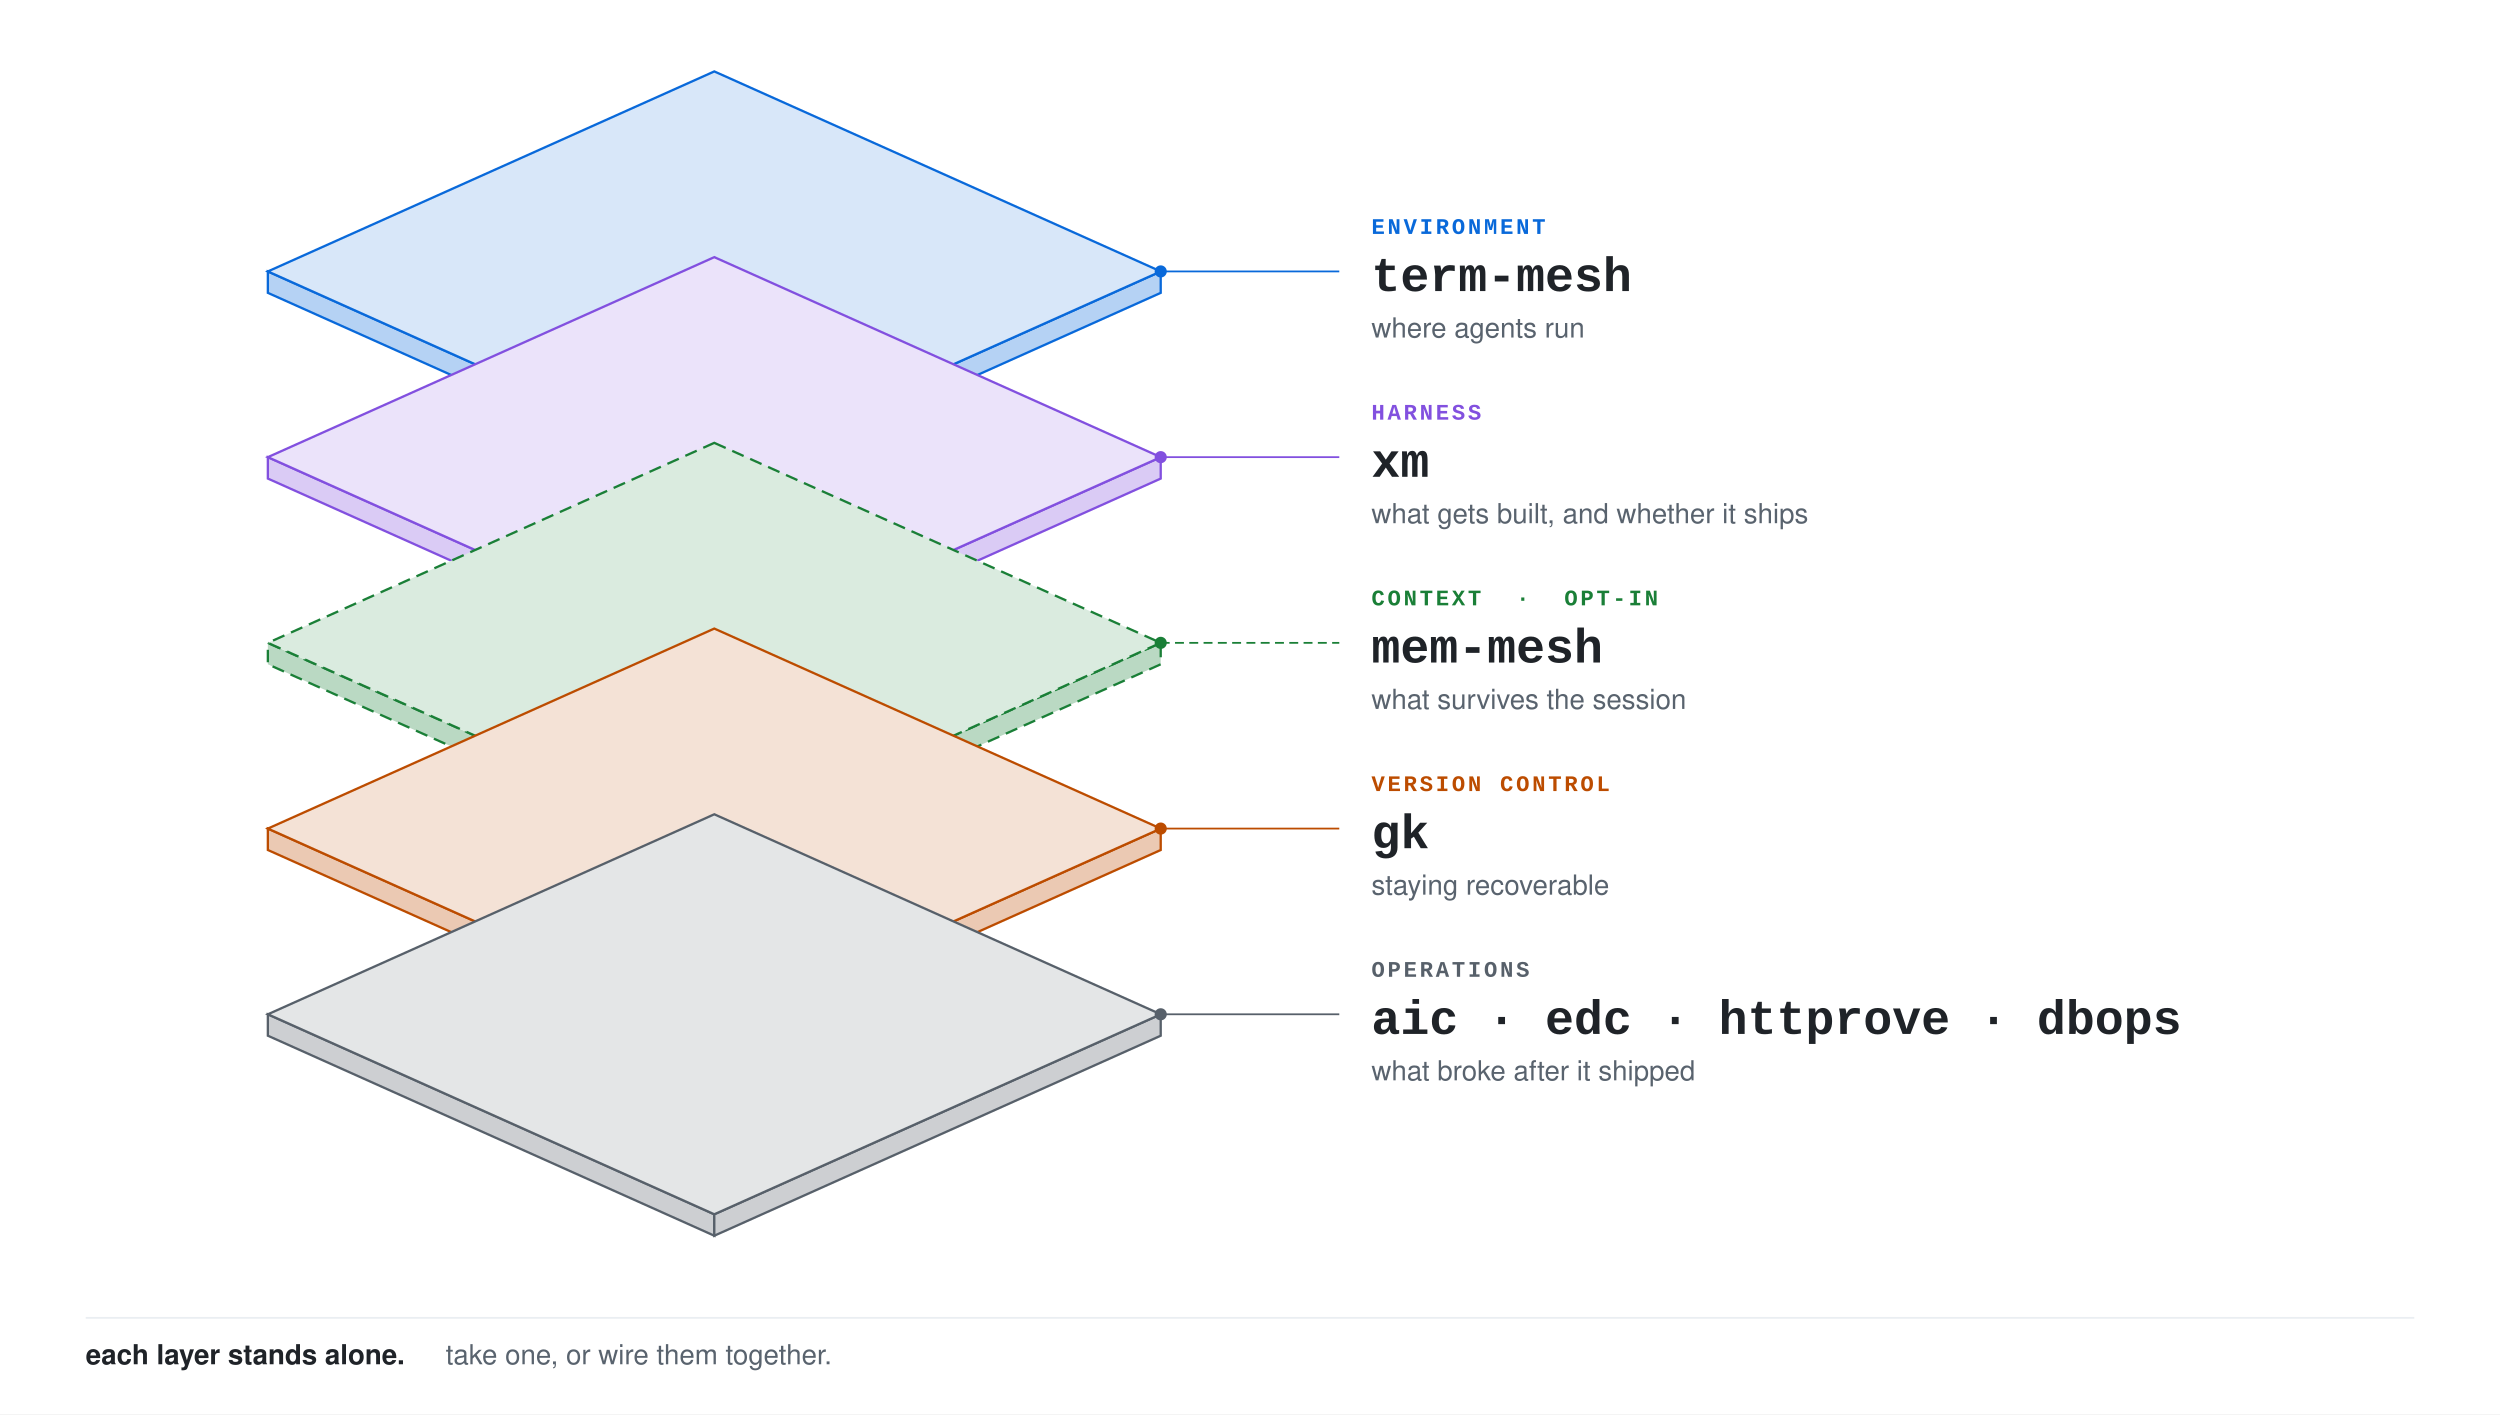
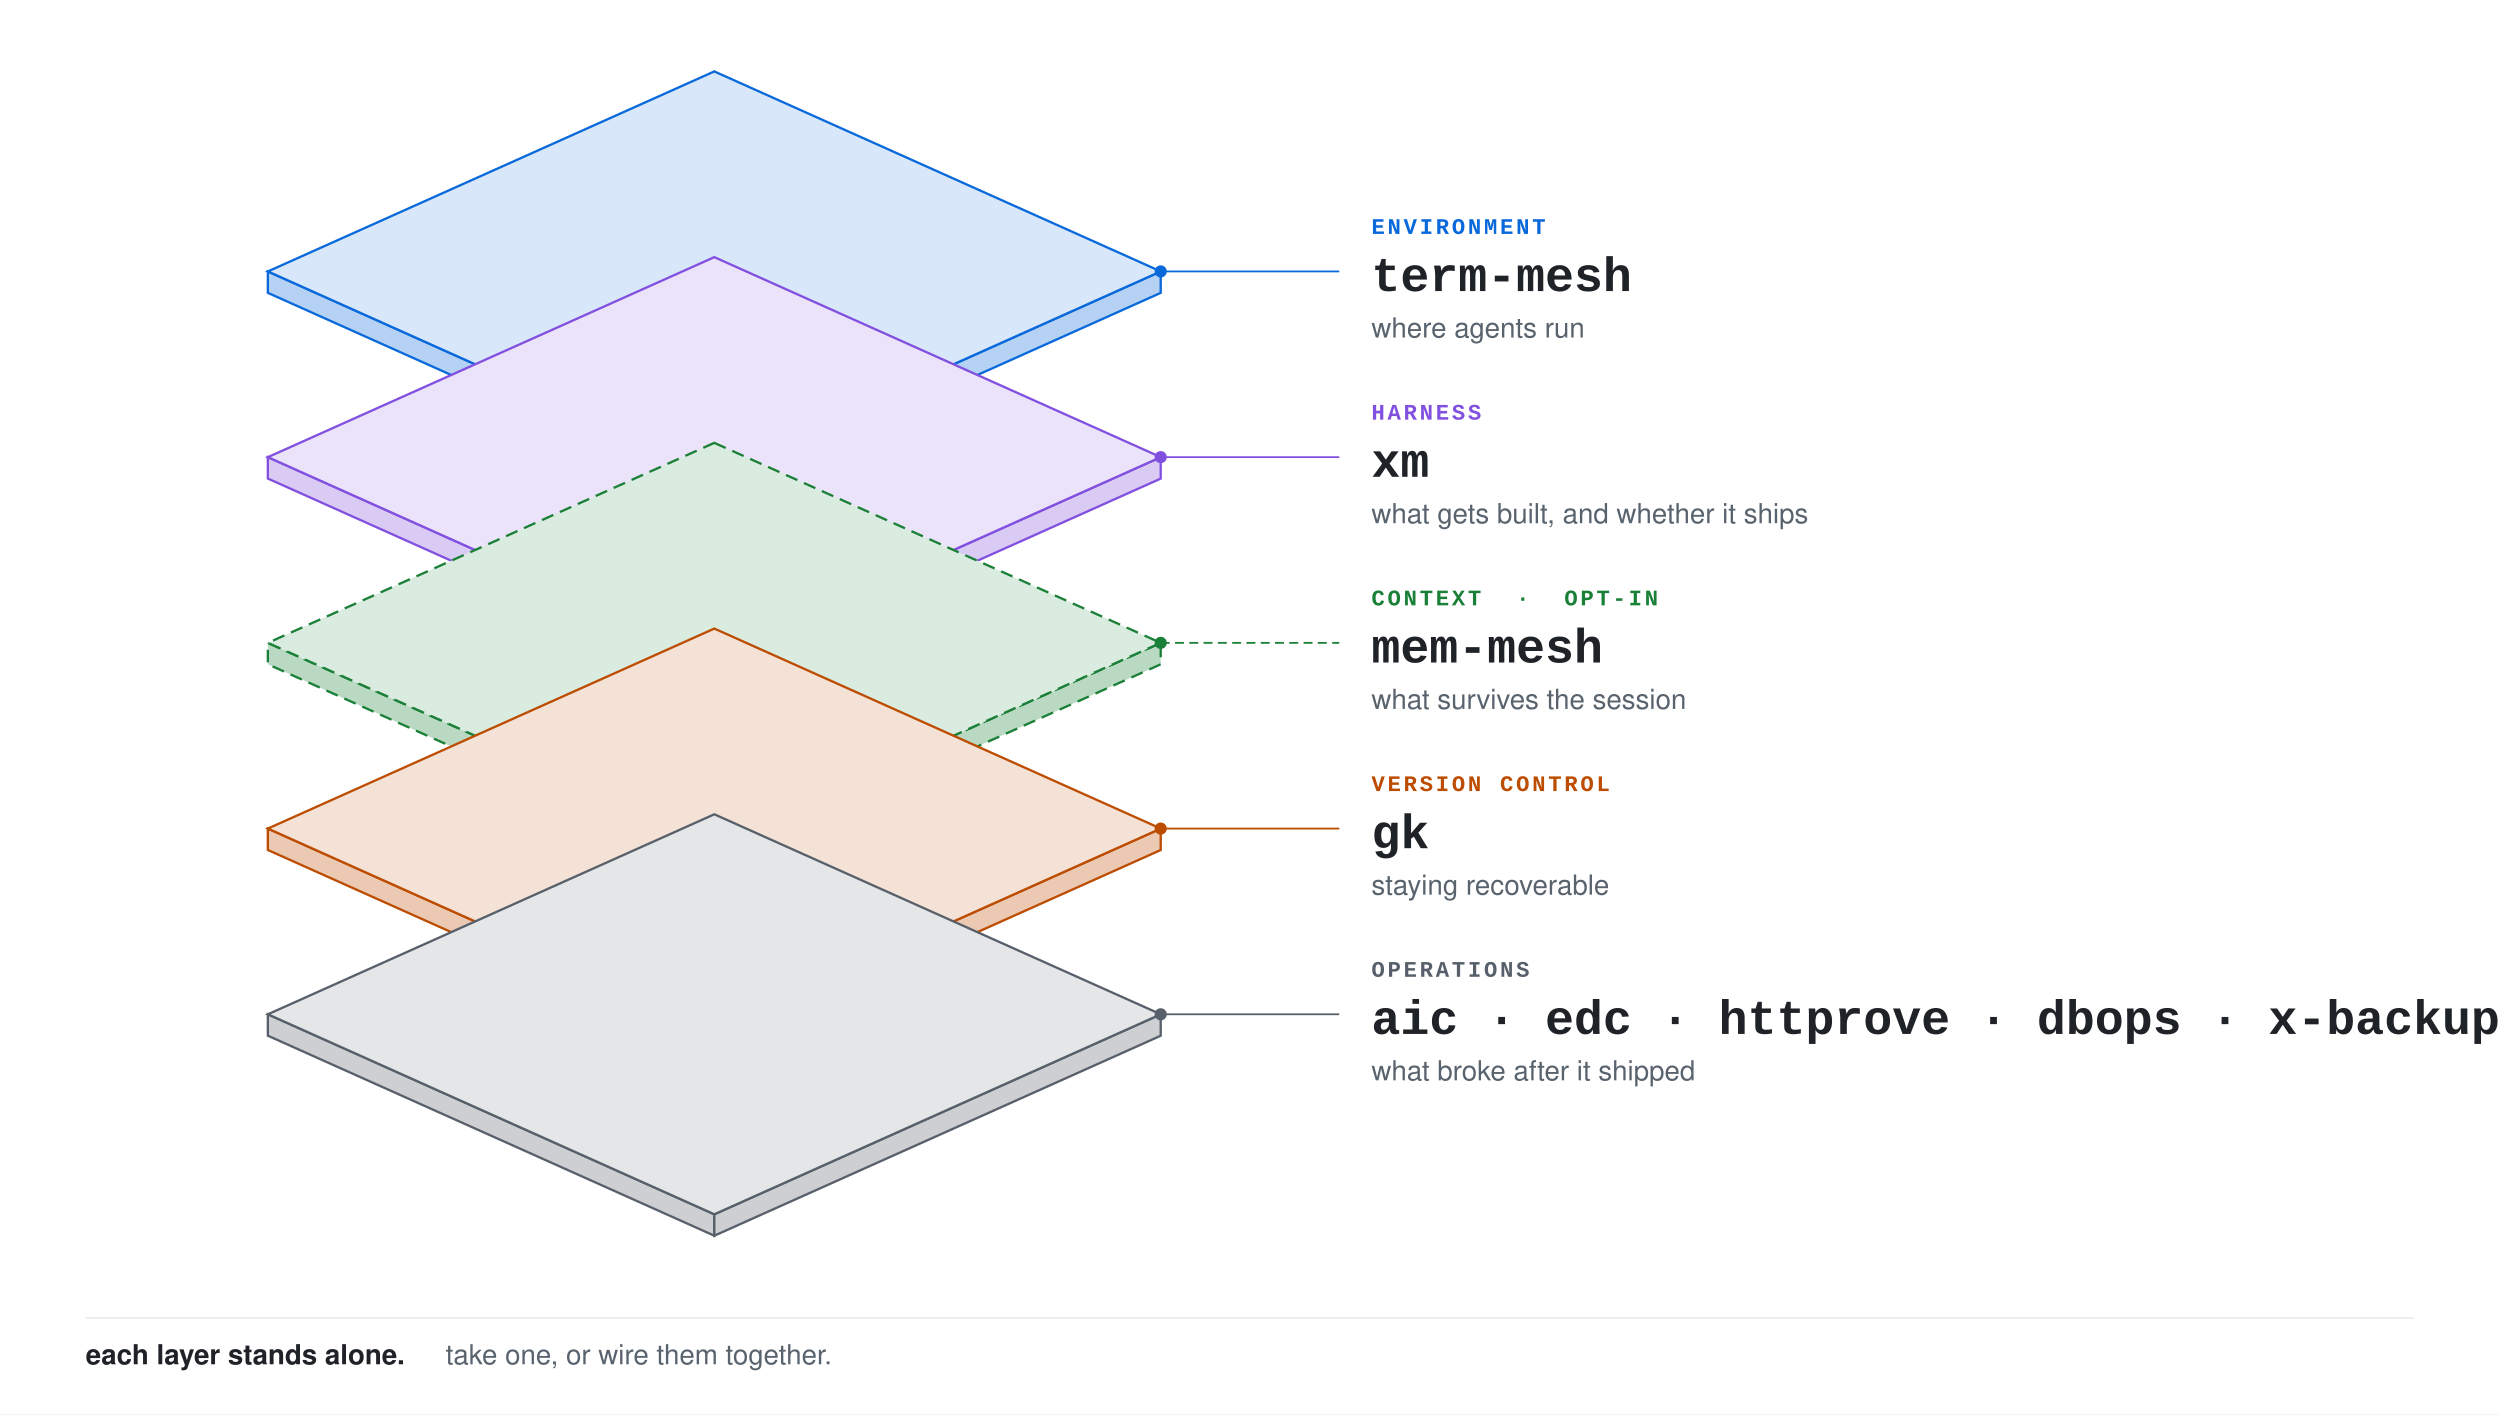
<svg xmlns="http://www.w3.org/2000/svg" width="1400" height="792" viewBox="0 0 1400 792" role="img" aria-label="x-mesh — layers — isometric">
  <rect width="1400" height="792" fill="#ffffff" />
  <g transform="translate(48,0)">
    <polygon points="102,152 352,264 352,276 102,164" fill="#b5d2f4" stroke="#0969da" stroke-width="1.3" />
    <polygon points="352,264 602,152 602,164 352,276" fill="#b5d2f4" stroke="#0969da" stroke-width="1.3" />
    <polygon points="352,40 602,152 352,264 102,152" fill="#d8e7f9" stroke="#0969da" stroke-width="1.3" />
    <line x1="602" y1="152" x2="702" y2="152" stroke="#0969da" stroke-width="1" />
    <circle cx="602" cy="152" r="3.4" fill="#0969da" />
    <text x="720" y="131" fill="#0969da" font-family="ui-monospace,SFMono-Regular,&quot;SF Mono&quot;,Menlo,Consolas,&quot;Liberation Mono&quot;,monospace" font-size="12.5" font-weight="700" letter-spacing="1.5" xml:space="preserve">ENVIRONMENT</text>
    <text x="720" y="163" fill="#1f2328" font-family="ui-monospace,SFMono-Regular,&quot;SF Mono&quot;,Menlo,Consolas,&quot;Liberation Mono&quot;,monospace" font-size="27" font-weight="600" xml:space="preserve">term-mesh</text>
    <text x="720" y="189" fill="#59636e" font-family="-apple-system,BlinkMacSystemFont,&quot;Segoe UI&quot;,Helvetica,Arial,sans-serif" font-size="15.5" xml:space="preserve">where agents run</text>
    <polygon points="102,256 352,368 352,380 102,268" fill="#dacbf5" stroke="#8250df" stroke-width="1.3" />
    <polygon points="352,368 602,256 602,268 352,380" fill="#dacbf5" stroke="#8250df" stroke-width="1.3" />
    <polygon points="352,144 602,256 352,368 102,256" fill="#ebe3fa" stroke="#8250df" stroke-width="1.3" />
    <line x1="602" y1="256" x2="702" y2="256" stroke="#8250df" stroke-width="1" />
    <circle cx="602" cy="256" r="3.4" fill="#8250df" />
    <text x="720" y="235" fill="#8250df" font-family="ui-monospace,SFMono-Regular,&quot;SF Mono&quot;,Menlo,Consolas,&quot;Liberation Mono&quot;,monospace" font-size="12.5" font-weight="700" letter-spacing="1.5" xml:space="preserve">HARNESS</text>
    <text x="720" y="267" fill="#1f2328" font-family="ui-monospace,SFMono-Regular,&quot;SF Mono&quot;,Menlo,Consolas,&quot;Liberation Mono&quot;,monospace" font-size="27" font-weight="600" xml:space="preserve">xm</text>
    <text x="720" y="293" fill="#59636e" font-family="-apple-system,BlinkMacSystemFont,&quot;Segoe UI&quot;,Helvetica,Arial,sans-serif" font-size="15.5" xml:space="preserve">what gets built, and whether it ships</text>
    <polygon points="102,360 352,472 352,484 102,372" fill="#bad9c3" stroke="#1a7f37" stroke-width="1.3" stroke-dasharray="7 4" />
    <polygon points="352,472 602,360 602,372 352,484" fill="#bad9c3" stroke="#1a7f37" stroke-width="1.3" stroke-dasharray="7 4" />
    <polygon points="352,248 602,360 352,472 102,360" fill="#daebdf" stroke="#1a7f37" stroke-width="1.3" stroke-dasharray="7 4" />
    <line x1="602" y1="360" x2="702" y2="360" stroke="#1a7f37" stroke-width="1" stroke-dasharray="5 3" />
    <circle cx="602" cy="360" r="3.4" fill="#1a7f37" />
    <text x="720" y="339" fill="#1a7f37" font-family="ui-monospace,SFMono-Regular,&quot;SF Mono&quot;,Menlo,Consolas,&quot;Liberation Mono&quot;,monospace" font-size="12.5" font-weight="700" letter-spacing="1.5" xml:space="preserve">CONTEXT  ·  OPT-IN</text>
    <text x="720" y="371" fill="#1f2328" font-family="ui-monospace,SFMono-Regular,&quot;SF Mono&quot;,Menlo,Consolas,&quot;Liberation Mono&quot;,monospace" font-size="27" font-weight="600" xml:space="preserve">mem-mesh</text>
    <text x="720" y="397" fill="#59636e" font-family="-apple-system,BlinkMacSystemFont,&quot;Segoe UI&quot;,Helvetica,Arial,sans-serif" font-size="15.5" xml:space="preserve">what survives the session</text>
    <polygon points="102,464 352,576 352,588 102,476" fill="#ebc9b3" stroke="#bc4c00" stroke-width="1.3" />
    <polygon points="352,576 602,464 602,476 352,588" fill="#ebc9b3" stroke="#bc4c00" stroke-width="1.3" />
    <polygon points="352,352 602,464 352,576 102,464" fill="#f4e2d6" stroke="#bc4c00" stroke-width="1.3" />
    <line x1="602" y1="464" x2="702" y2="464" stroke="#bc4c00" stroke-width="1" />
    <circle cx="602" cy="464" r="3.4" fill="#bc4c00" />
    <text x="720" y="443" fill="#bc4c00" font-family="ui-monospace,SFMono-Regular,&quot;SF Mono&quot;,Menlo,Consolas,&quot;Liberation Mono&quot;,monospace" font-size="12.5" font-weight="700" letter-spacing="1.5" xml:space="preserve">VERSION CONTROL</text>
    <text x="720" y="475" fill="#1f2328" font-family="ui-monospace,SFMono-Regular,&quot;SF Mono&quot;,Menlo,Consolas,&quot;Liberation Mono&quot;,monospace" font-size="27" font-weight="600" xml:space="preserve">gk</text>
    <text x="720" y="501" fill="#59636e" font-family="-apple-system,BlinkMacSystemFont,&quot;Segoe UI&quot;,Helvetica,Arial,sans-serif" font-size="15.5" xml:space="preserve">staying recoverable</text>
    <polygon points="102,568 352,680 352,692 102,580" fill="#cdcfd2" stroke="#57606a" stroke-width="1.3" />
    <polygon points="352,680 602,568 602,580 352,692" fill="#cdcfd2" stroke="#57606a" stroke-width="1.3" />
    <polygon points="352,456 602,568 352,680 102,568" fill="#e4e6e7" stroke="#57606a" stroke-width="1.3" />
    <line x1="602" y1="568" x2="702" y2="568" stroke="#57606a" stroke-width="1" />
    <circle cx="602" cy="568" r="3.4" fill="#57606a" />
    <text x="720" y="547" fill="#57606a" font-family="ui-monospace,SFMono-Regular,&quot;SF Mono&quot;,Menlo,Consolas,&quot;Liberation Mono&quot;,monospace" font-size="12.5" font-weight="700" letter-spacing="1.5" xml:space="preserve">OPERATIONS</text>
-     <text x="720" y="579" fill="#1f2328" font-family="ui-monospace,SFMono-Regular,&quot;SF Mono&quot;,Menlo,Consolas,&quot;Liberation Mono&quot;,monospace" font-size="27" font-weight="600" xml:space="preserve">aic · edc · httprove · dbops</text>
+     <text x="720" y="579" fill="#1f2328" font-family="ui-monospace,SFMono-Regular,&quot;SF Mono&quot;,Menlo,Consolas,&quot;Liberation Mono&quot;,monospace" font-size="27" font-weight="600" xml:space="preserve">aic · edc · httprove · dbops · x-backup</text>
    <text x="720" y="605" fill="#59636e" font-family="-apple-system,BlinkMacSystemFont,&quot;Segoe UI&quot;,Helvetica,Arial,sans-serif" font-size="15.5" xml:space="preserve">what broke after it shipped</text>
  </g>
  <line x1="48" y1="738" x2="1352" y2="738" stroke="#eaeef2" stroke-width="1" />
  <text x="48" y="764" fill="#1f2328" font-family="-apple-system,BlinkMacSystemFont,&quot;Segoe UI&quot;,Helvetica,Arial,sans-serif" font-size="15.5" font-weight="700" xml:space="preserve">each layer stands alone.</text>
  <text x="249.6" y="764" fill="#59636e" font-family="-apple-system,BlinkMacSystemFont,&quot;Segoe UI&quot;,Helvetica,Arial,sans-serif" font-size="15.5" xml:space="preserve">take one, or wire them together.</text>
</svg>
